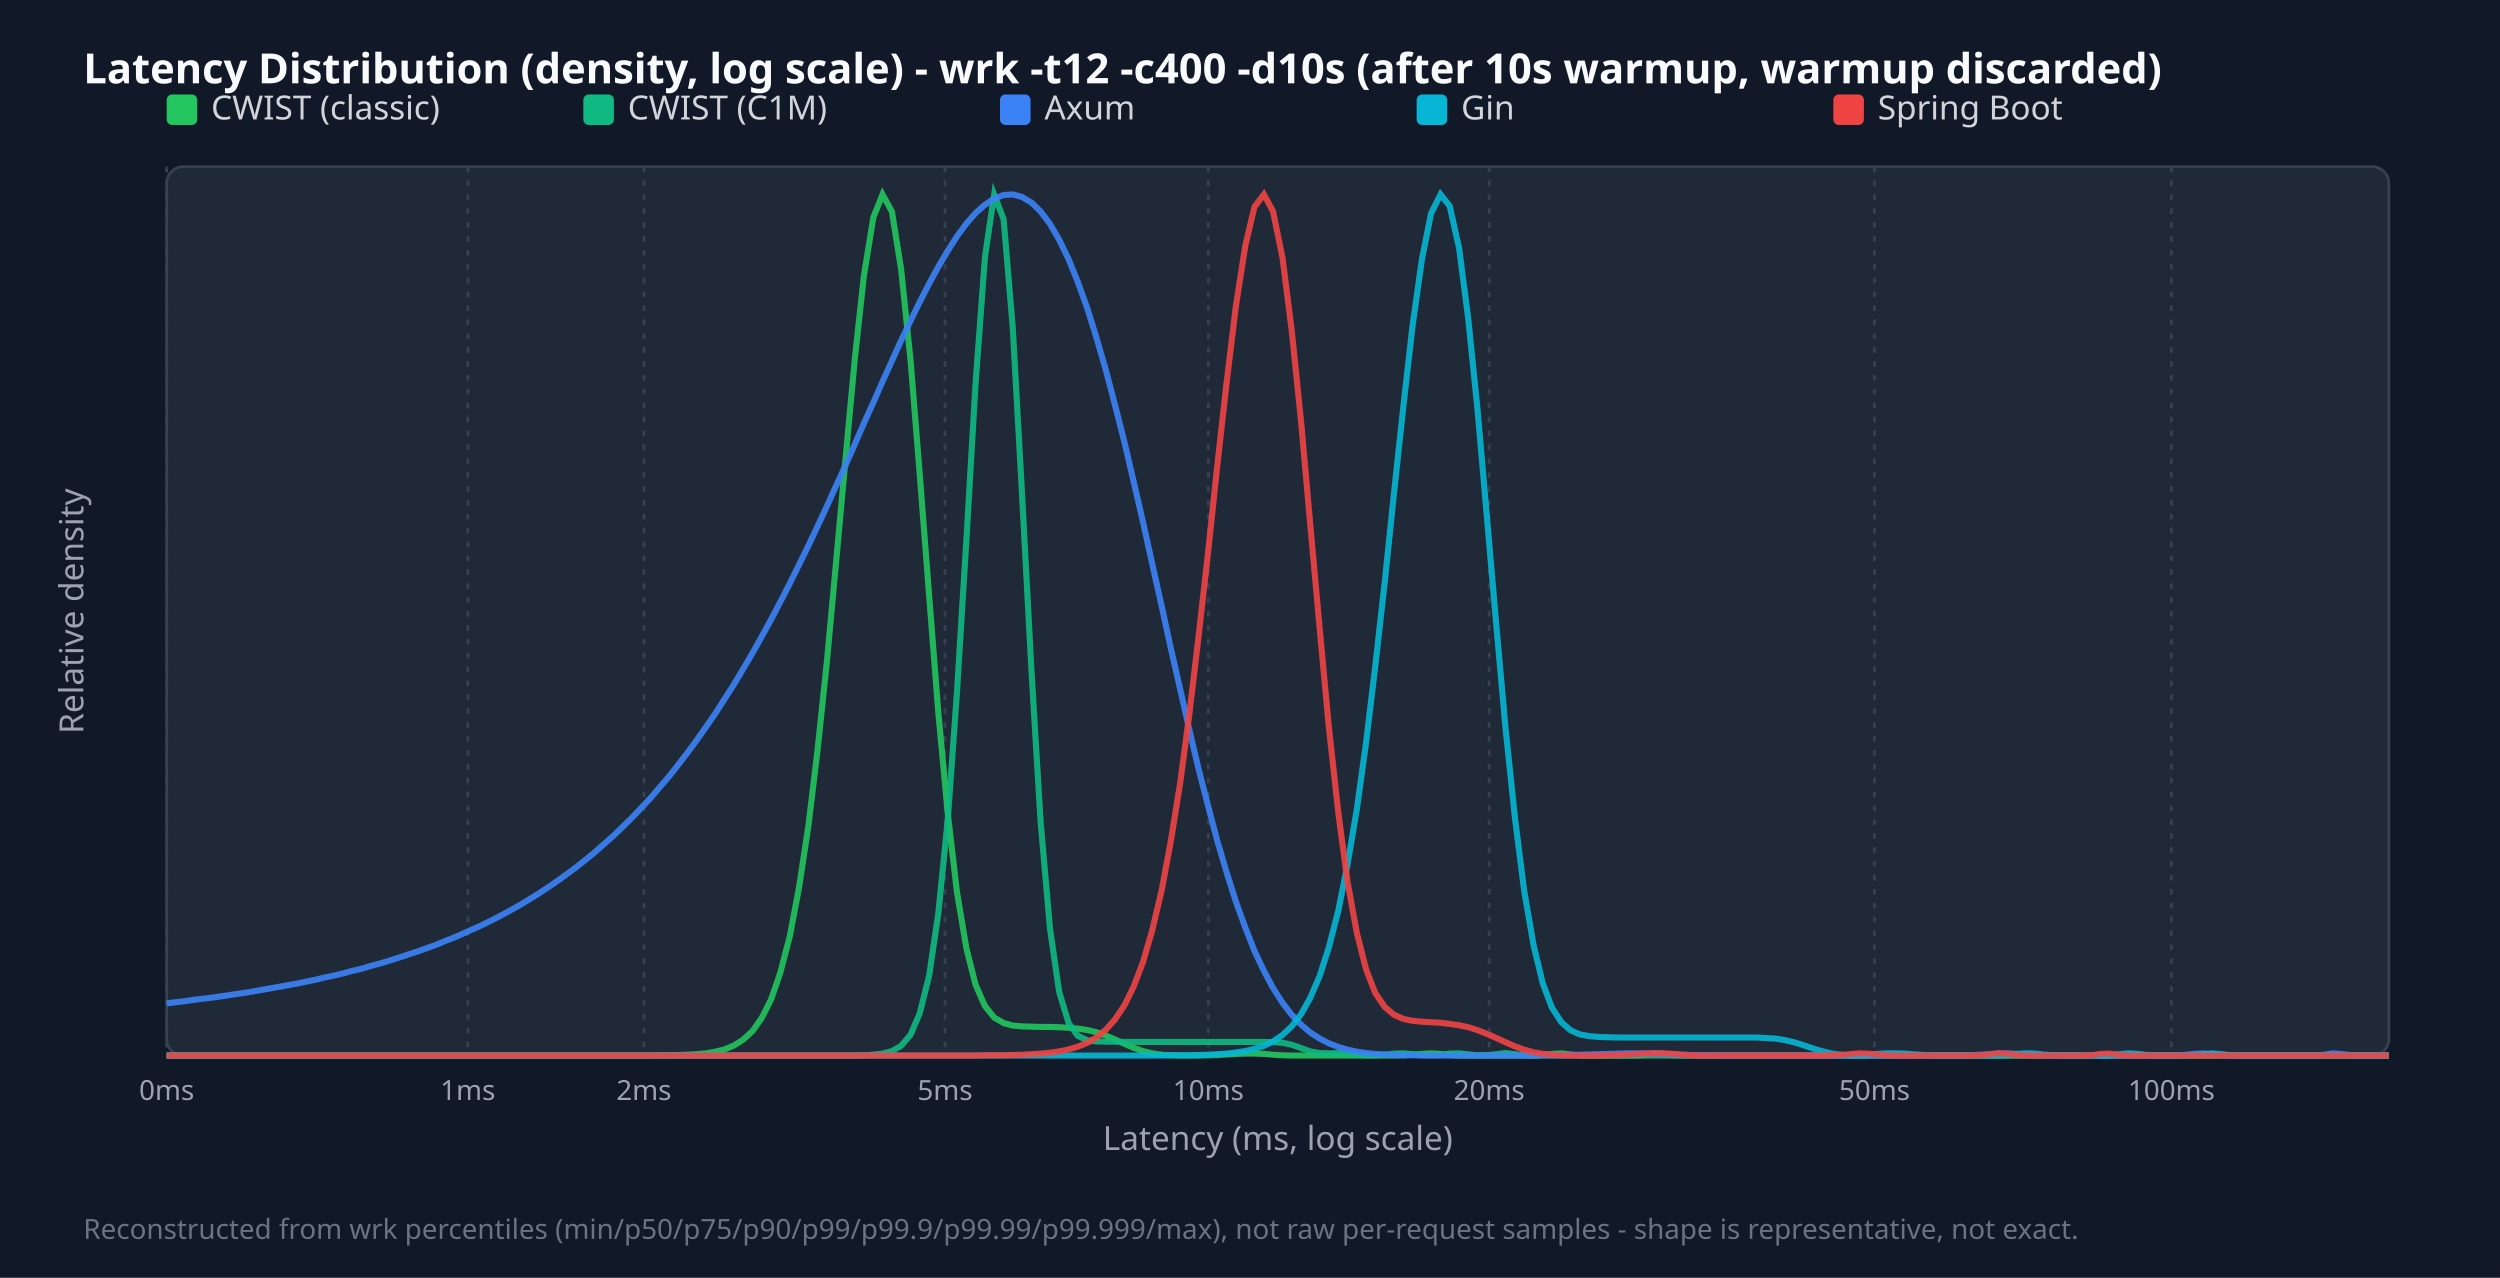
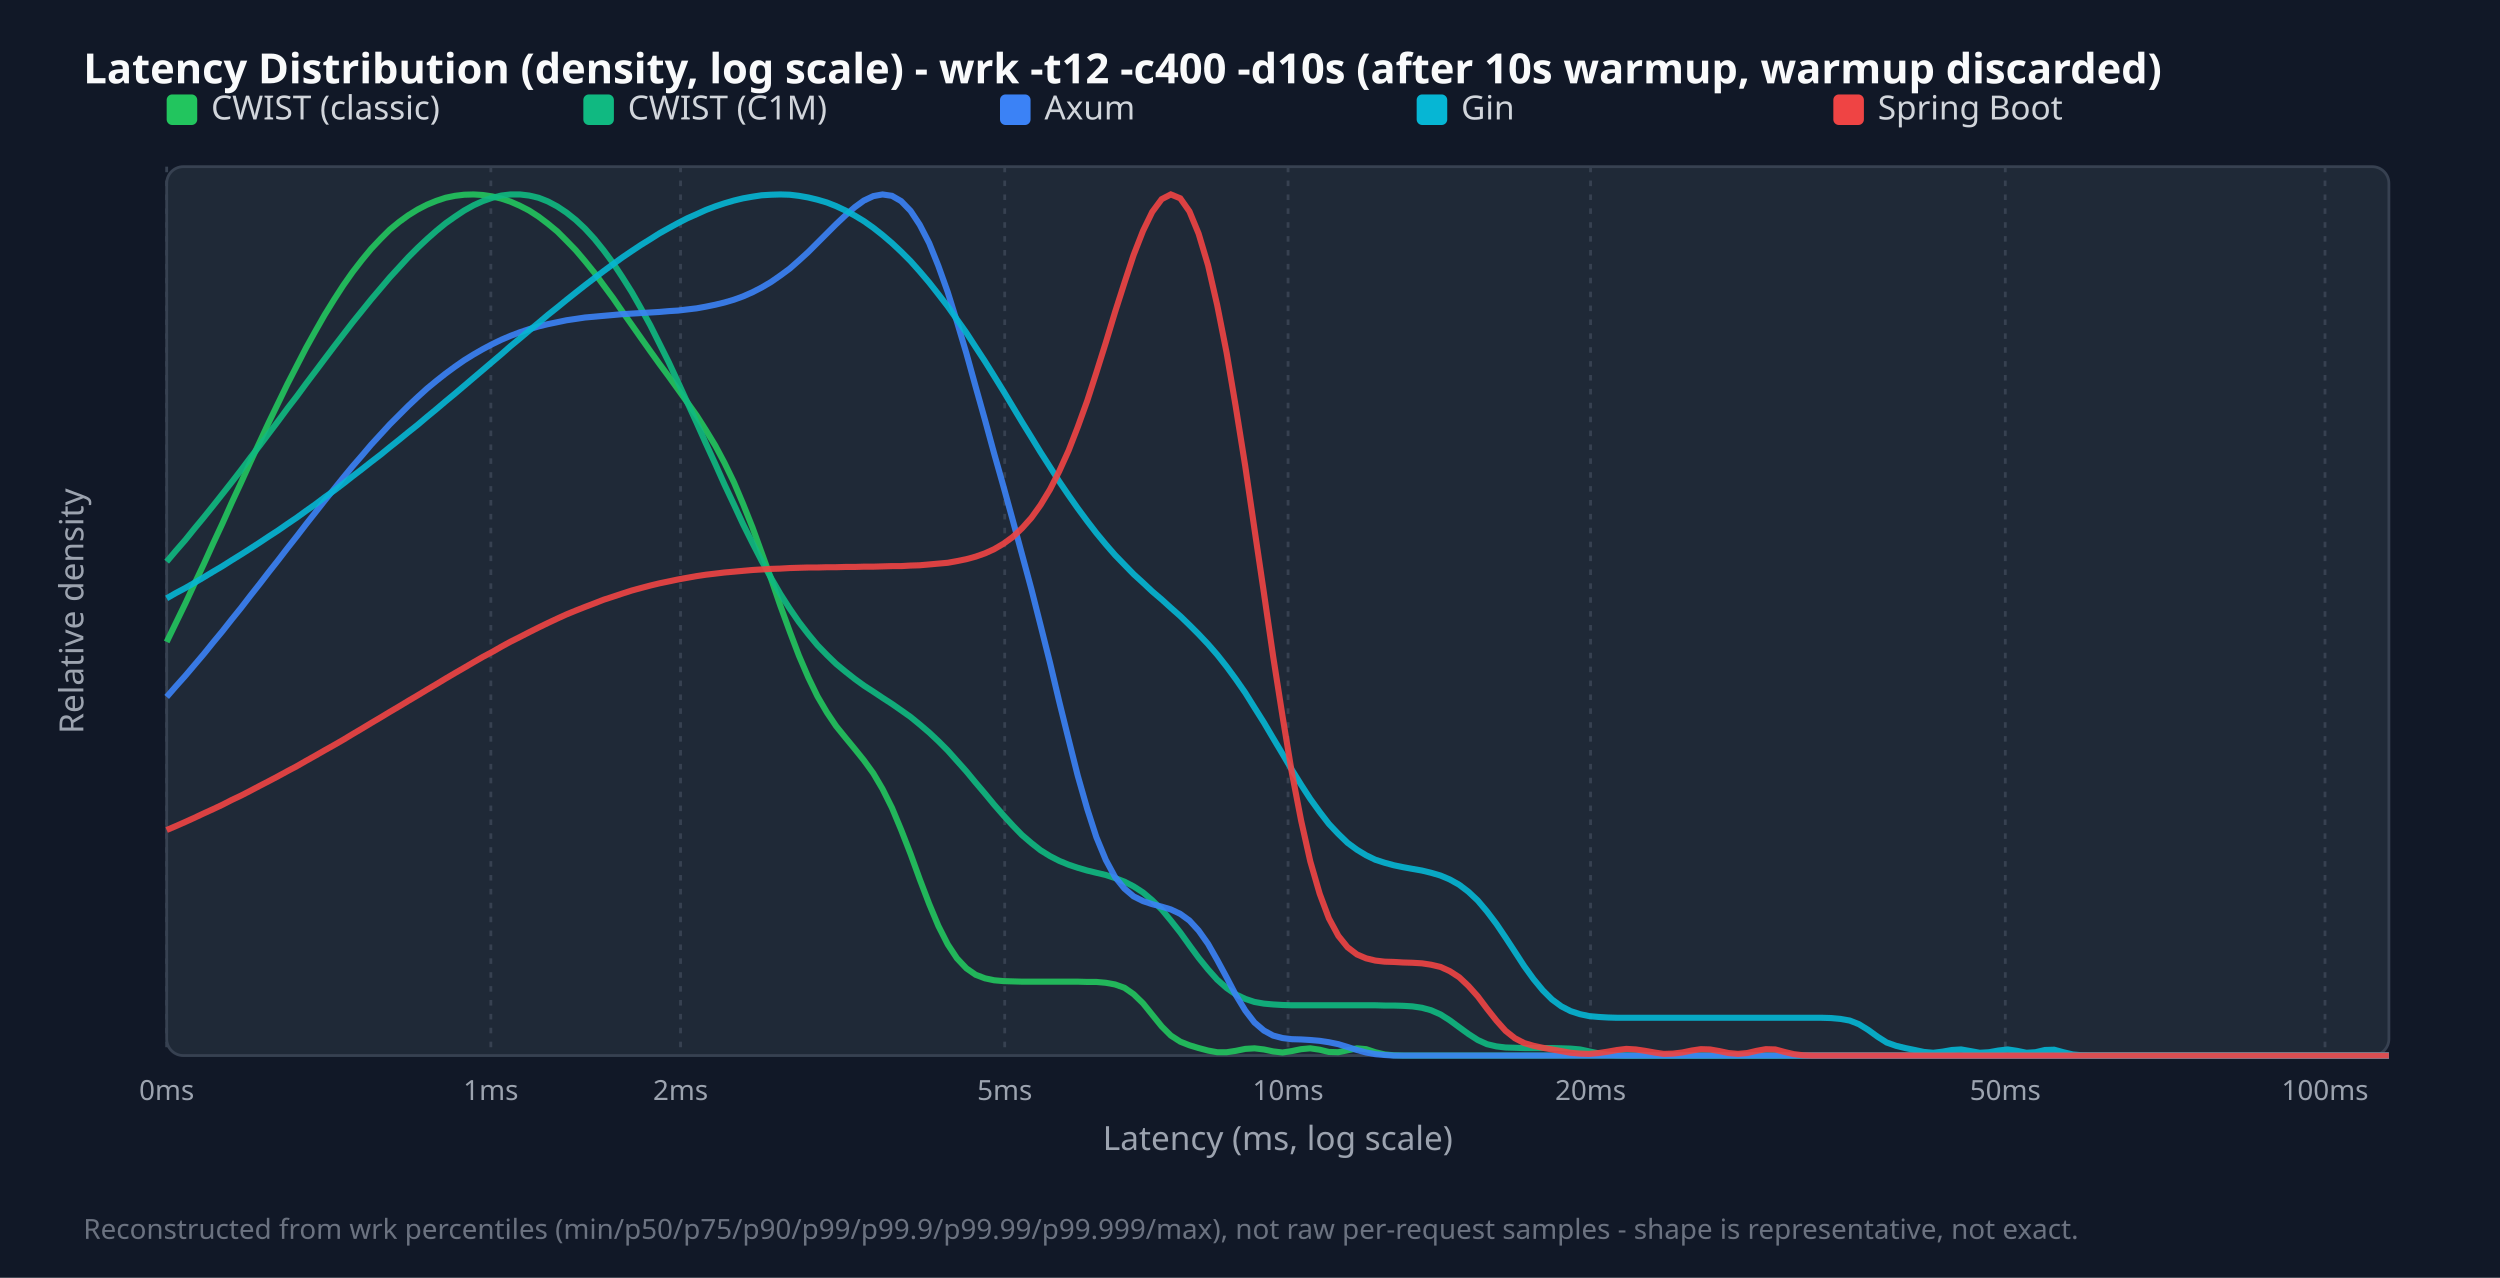
<svg xmlns="http://www.w3.org/2000/svg" width="900" height="460" viewBox="0 0 900 460">
  <style>.title{font:15px sans-serif;font-weight:bold;fill:#f9fafb}.legend{font:12px sans-serif;fill:#d1d5db}.tick{font:10px sans-serif;fill:#9ca3af}.axis-label{font:12px sans-serif;fill:#9ca3af}.footer{font:10px sans-serif;fill:#6b7280}</style>
  <rect width="100%" height="100%" fill="#111827" />
  <text x="30" y="30" class="title">Latency Distribution (density, log scale) - wrk -t12 -c400 -d10s (after 10s warmup, warmup discarded)</text>
  <rect x="60" y="60" width="800" height="320" fill="#1f2937" rx="6" stroke="#374151" />
  <line x1="60.0" y1="60" x2="60.0" y2="380" stroke="#374151" stroke-dasharray="2,3" />
  <text x="60.0" y="396" text-anchor="middle" class="tick">0ms</text>
-   <line x1="168.4" y1="60" x2="168.4" y2="380" stroke="#374151" stroke-dasharray="2,3" />
-   <text x="168.4" y="396" text-anchor="middle" class="tick">1ms</text>
-   <line x1="231.8" y1="60" x2="231.8" y2="380" stroke="#374151" stroke-dasharray="2,3" />
-   <text x="231.8" y="396" text-anchor="middle" class="tick">2ms</text>
-   <line x1="340.2" y1="60" x2="340.2" y2="380" stroke="#374151" stroke-dasharray="2,3" />
-   <text x="340.2" y="396" text-anchor="middle" class="tick">5ms</text>
-   <line x1="435.0" y1="60" x2="435.0" y2="380" stroke="#374151" stroke-dasharray="2,3" />
-   <text x="435.0" y="396" text-anchor="middle" class="tick">10ms</text>
-   <line x1="536.1" y1="60" x2="536.1" y2="380" stroke="#374151" stroke-dasharray="2,3" />
-   <text x="536.1" y="396" text-anchor="middle" class="tick">20ms</text>
-   <line x1="674.8" y1="60" x2="674.8" y2="380" stroke="#374151" stroke-dasharray="2,3" />
-   <text x="674.8" y="396" text-anchor="middle" class="tick">50ms</text>
-   <line x1="781.7" y1="60" x2="781.7" y2="380" stroke="#374151" stroke-dasharray="2,3" />
-   <text x="781.7" y="396" text-anchor="middle" class="tick">100ms</text>
+   <line x1="176.7" y1="60" x2="176.7" y2="380" stroke="#374151" stroke-dasharray="2,3" />
+   <text x="176.7" y="396" text-anchor="middle" class="tick">1ms</text>
+   <line x1="245.0" y1="60" x2="245.0" y2="380" stroke="#374151" stroke-dasharray="2,3" />
+   <text x="245.0" y="396" text-anchor="middle" class="tick">2ms</text>
+   <line x1="361.7" y1="60" x2="361.7" y2="380" stroke="#374151" stroke-dasharray="2,3" />
+   <text x="361.7" y="396" text-anchor="middle" class="tick">5ms</text>
+   <line x1="463.7" y1="60" x2="463.7" y2="380" stroke="#374151" stroke-dasharray="2,3" />
+   <text x="463.7" y="396" text-anchor="middle" class="tick">10ms</text>
+   <line x1="572.6" y1="60" x2="572.6" y2="380" stroke="#374151" stroke-dasharray="2,3" />
+   <text x="572.6" y="396" text-anchor="middle" class="tick">20ms</text>
+   <line x1="721.9" y1="60" x2="721.9" y2="380" stroke="#374151" stroke-dasharray="2,3" />
+   <text x="721.9" y="396" text-anchor="middle" class="tick">50ms</text>
+   <line x1="837.0" y1="60" x2="837.0" y2="380" stroke="#374151" stroke-dasharray="2,3" />
+   <text x="837.0" y="396" text-anchor="middle" class="tick">100ms</text>
  <rect x="60" y="34" width="11" height="11" fill="#22c55e" rx="2" />
  <text x="76" y="43" class="legend">CWIST (classic)</text>
  <rect x="210" y="34" width="11" height="11" fill="#10b981" rx="2" />
  <text x="226" y="43" class="legend">CWIST (C1M)</text>
  <rect x="360" y="34" width="11" height="11" fill="#3b82f6" rx="2" />
  <text x="376" y="43" class="legend">Axum</text>
  <rect x="510" y="34" width="11" height="11" fill="#06b6d4" rx="2" />
  <text x="526" y="43" class="legend">Gin</text>
  <rect x="660" y="34" width="11" height="11" fill="#ef4444" rx="2" />
  <text x="676" y="43" class="legend">Spring Boot</text>
-   <polyline points="60.0,380.0 63.3,380.0 66.7,380.0 70.0,380.0 73.4,380.0 76.7,380.0 80.1,380.0 83.4,380.0 86.8,380.0 90.1,380.0 93.5,380.0 96.8,380.0 100.2,380.0 103.5,380.0 106.9,380.0 110.2,380.0 113.6,380.0 116.9,380.0 120.3,380.0 123.6,380.0 126.9,380.0 130.3,380.0 133.6,380.0 137.0,380.0 140.3,380.0 143.7,380.0 147.0,380.0 150.4,380.0 153.7,380.0 157.1,380.0 160.4,380.0 163.8,380.0 167.1,380.0 170.5,380.0 173.8,380.0 177.2,380.0 180.5,380.0 183.8,380.0 187.2,380.0 190.5,380.0 193.9,380.0 197.2,380.0 200.6,380.0 203.9,380.0 207.3,380.0 210.6,380.0 214.0,380.0 217.3,380.0 220.7,380.0 224.0,380.0 227.4,380.0 230.7,380.0 234.1,380.0 237.4,379.9 240.8,379.9 244.1,379.8 247.4,379.7 250.8,379.5 254.1,379.2 257.5,378.6 260.8,377.8 264.2,376.4 267.5,374.3 270.9,371.2 274.2,366.5 277.6,359.8 280.9,350.2 284.3,337.2 287.6,319.8 291.0,297.5 294.3,270.2 297.7,238.0 301.0,202.3 304.4,165.1 307.7,129.5 311.0,99.3 314.4,78.3 317.7,70.0 321.1,76.2 324.4,96.9 327.8,129.7 331.1,170.7 334.5,214.6 337.8,256.6 341.2,292.8 344.5,321.1 347.9,341.4 351.2,354.5 354.6,362.2 357.9,366.3 361.3,368.3 364.6,369.2 367.9,369.5 371.3,369.6 374.6,369.7 378.0,369.7 381.3,369.8 384.7,370.0 388.0,370.3 391.4,370.8 394.7,371.6 398.1,372.8 401.4,374.2 404.8,375.8 408.1,377.2 411.5,378.4 414.8,379.2 418.2,379.7 421.5,379.9 424.9,380.0 428.2,380.0 431.5,380.0 434.9,379.9 438.2,379.8 441.6,379.6 444.9,379.4 448.3,379.2 451.6,379.2 455.0,379.4 458.3,379.7 461.7,379.9 465.0,380.0 468.4,380.0 471.7,380.0 475.1,380.0 478.4,380.0 481.8,380.0 485.1,380.0 488.5,380.0 491.8,380.0 495.1,380.0 498.5,380.0 501.8,380.0 505.2,379.9 508.5,379.7 511.9,379.4 515.2,379.2 518.6,379.4 521.9,379.8 525.3,380.0 528.6,380.0 532.0,380.0 535.3,380.0 538.7,380.0 542.0,380.0 545.4,380.0 548.7,380.0 552.1,380.0 555.4,379.8 558.7,379.4 562.1,379.2 565.4,379.6 568.8,380.0 572.1,380.0 575.5,380.0 578.8,380.0 582.2,380.0 585.5,380.0 588.9,380.0 592.2,379.8 595.6,379.2 598.9,379.4 602.3,379.9 605.6,380.0 609.0,380.0 612.3,380.0 615.6,380.0 619.0,380.0 622.3,380.0 625.7,380.0 629.0,380.0 632.4,380.0 635.7,380.0 639.1,380.0 642.4,380.0 645.8,380.0 649.1,380.0 652.5,380.0 655.8,380.0 659.2,380.0 662.5,380.0 665.9,380.0 669.2,380.0 672.6,380.0 675.9,380.0 679.2,380.0 682.6,380.0 685.9,380.0 689.3,380.0 692.6,380.0 696.0,380.0 699.3,380.0 702.7,380.0 706.0,380.0 709.4,380.0 712.7,380.0 716.1,380.0 719.4,380.0 722.8,380.0 726.1,380.0 729.5,380.0 732.8,380.0 736.2,380.0 739.5,380.0 742.8,380.0 746.2,380.0 749.5,380.0 752.9,380.0 756.2,380.0 759.6,380.0 762.9,380.0 766.3,380.0 769.6,380.0 773.0,380.0 776.3,380.0 779.7,380.0 783.0,380.0 786.4,380.0 789.7,380.0 793.1,380.0 796.4,380.0 799.7,380.0 803.1,380.0 806.4,380.0 809.8,380.0 813.1,380.0 816.5,380.0 819.8,380.0 823.2,380.0 826.5,380.0 829.9,380.0 833.2,380.0 836.6,380.0 839.9,380.0 843.3,380.0 846.6,380.0 850.0,380.0 853.3,380.0 856.7,380.0 860.0,380.0" fill="none" stroke="#22c55e" stroke-width="2.2" opacity="0.9" />
-   <polyline points="60.0,380.0 63.3,380.0 66.7,380.0 70.0,380.0 73.4,380.0 76.7,380.0 80.1,380.0 83.4,380.0 86.8,380.0 90.1,380.0 93.5,380.0 96.8,380.0 100.2,380.0 103.5,380.0 106.9,380.0 110.2,380.0 113.6,380.0 116.9,380.0 120.3,380.0 123.6,380.0 126.9,380.0 130.3,380.0 133.6,380.0 137.0,380.0 140.3,380.0 143.7,380.0 147.0,380.0 150.4,380.0 153.7,380.0 157.1,380.0 160.4,380.0 163.8,380.0 167.1,380.0 170.5,380.0 173.8,380.0 177.2,380.0 180.5,380.0 183.8,380.0 187.2,380.0 190.5,380.0 193.9,380.0 197.2,380.0 200.6,380.0 203.9,380.0 207.3,380.0 210.6,380.0 214.0,380.0 217.3,380.0 220.7,380.0 224.0,380.0 227.4,380.0 230.7,380.0 234.1,380.0 237.4,380.0 240.8,380.0 244.1,380.0 247.4,380.0 250.8,380.0 254.1,380.0 257.5,380.0 260.8,380.0 264.2,380.0 267.5,380.0 270.9,380.0 274.2,380.0 277.6,380.0 280.9,380.0 284.3,380.0 287.6,380.0 291.0,380.0 294.3,380.0 297.7,380.0 301.0,380.0 304.4,380.0 307.7,380.0 311.0,379.9 314.4,379.7 317.7,379.3 321.1,378.4 324.4,376.5 327.8,372.5 331.1,364.8 334.5,351.2 337.8,328.8 341.2,295.0 344.5,249.3 347.9,194.4 351.2,138.1 354.6,92.4 357.9,70.0 361.3,78.9 364.6,118.1 367.9,177.3 371.3,241.0 374.6,295.6 378.0,334.3 381.3,357.1 384.7,368.3 388.0,372.9 391.4,374.5 394.7,374.9 398.1,375.0 401.4,375.0 404.8,375.1 408.1,375.1 411.5,375.1 414.8,375.1 418.2,375.1 421.5,375.1 424.9,375.1 428.2,375.1 431.5,375.1 434.9,375.1 438.2,375.1 441.6,375.1 444.9,375.1 448.3,375.1 451.6,375.1 455.0,375.1 458.3,375.2 461.7,375.4 465.0,376.1 468.4,377.3 471.7,378.5 475.1,379.1 478.4,379.2 481.8,379.1 485.1,379.3 488.5,379.7 491.8,379.9 495.1,379.9 498.5,379.7 501.8,379.3 505.2,379.2 508.5,379.5 511.9,379.8 515.2,379.9 518.6,379.8 521.9,379.3 525.3,379.2 528.6,379.6 532.0,379.9 535.3,379.9 538.7,379.5 542.0,379.1 545.4,379.5 548.7,379.9 552.1,380.0 555.4,380.0 558.7,380.0 562.1,380.0 565.4,380.0 568.8,380.0 572.1,380.0 575.5,380.0 578.8,380.0 582.2,380.0 585.5,380.0 588.9,380.0 592.2,380.0 595.6,380.0 598.9,380.0 602.3,380.0 605.6,380.0 609.0,380.0 612.3,380.0 615.6,380.0 619.0,380.0 622.3,380.0 625.7,380.0 629.0,380.0 632.4,380.0 635.7,380.0 639.1,380.0 642.4,380.0 645.8,380.0 649.1,380.0 652.5,380.0 655.8,380.0 659.2,380.0 662.5,380.0 665.9,380.0 669.2,380.0 672.6,380.0 675.9,380.0 679.2,380.0 682.6,380.0 685.9,380.0 689.3,380.0 692.6,380.0 696.0,380.0 699.3,380.0 702.7,380.0 706.0,380.0 709.4,380.0 712.7,380.0 716.1,380.0 719.4,380.0 722.8,380.0 726.1,380.0 729.5,380.0 732.8,380.0 736.2,380.0 739.5,380.0 742.8,380.0 746.2,380.0 749.5,380.0 752.9,380.0 756.2,380.0 759.6,380.0 762.9,380.0 766.3,380.0 769.6,380.0 773.0,380.0 776.3,380.0 779.7,380.0 783.0,380.0 786.4,380.0 789.7,380.0 793.1,380.0 796.4,380.0 799.7,380.0 803.1,380.0 806.4,380.0 809.8,380.0 813.1,380.0 816.5,380.0 819.8,380.0 823.2,380.0 826.5,380.0 829.9,380.0 833.2,380.0 836.6,380.0 839.9,380.0 843.3,380.0 846.6,380.0 850.0,380.0 853.3,380.0 856.7,380.0 860.0,380.0" fill="none" stroke="#10b981" stroke-width="2.2" opacity="0.9" />
-   <polyline points="60.0,361.2 63.3,360.8 66.7,360.4 70.0,359.9 73.4,359.5 76.7,359.1 80.1,358.6 83.4,358.1 86.8,357.6 90.1,357.1 93.5,356.5 96.8,355.9 100.2,355.3 103.5,354.7 106.9,354.1 110.2,353.4 113.6,352.7 116.9,351.9 120.3,351.2 123.6,350.4 126.9,349.5 130.3,348.7 133.6,347.7 137.0,346.8 140.3,345.8 143.7,344.7 147.0,343.6 150.4,342.5 153.7,341.3 157.1,340.1 160.4,338.7 163.8,337.4 167.1,335.9 170.5,334.4 173.8,332.9 177.2,331.2 180.5,329.5 183.8,327.7 187.2,325.8 190.5,323.8 193.9,321.7 197.2,319.5 200.6,317.2 203.9,314.8 207.3,312.3 210.6,309.7 214.0,306.9 217.3,304.0 220.7,301.0 224.0,297.8 227.4,294.5 230.7,291.0 234.1,287.4 237.4,283.5 240.8,279.6 244.1,275.4 247.4,271.1 250.8,266.5 254.1,261.8 257.5,256.9 260.8,251.7 264.2,246.4 267.5,240.9 270.9,235.1 274.2,229.2 277.6,223.0 280.9,216.7 284.3,210.1 287.6,203.4 291.0,196.5 294.3,189.5 297.7,182.2 301.0,174.9 304.4,167.5 307.7,160.0 311.0,152.4 314.4,144.9 317.7,137.4 321.1,129.9 324.4,122.6 327.8,115.5 331.1,108.7 334.5,102.1 337.8,96.0 341.2,90.3 344.5,85.1 347.9,80.5 351.2,76.7 354.6,73.7 357.9,71.5 361.3,70.2 364.6,70.0 367.9,70.9 371.3,72.9 374.6,76.1 378.0,80.6 381.3,86.3 384.7,93.3 388.0,101.5 391.4,110.9 394.7,121.5 398.1,133.2 401.4,145.8 404.8,159.2 408.1,173.3 411.5,188.0 414.8,203.0 418.2,218.2 421.5,233.4 424.9,248.3 428.2,262.9 431.5,276.9 434.9,290.1 438.2,302.6 441.6,314.1 444.9,324.5 448.3,333.9 451.6,342.3 455.0,349.5 458.3,355.7 461.7,361.0 465.0,365.3 468.4,368.9 471.7,371.7 475.1,373.9 478.4,375.6 481.8,376.9 485.1,377.9 488.5,378.6 491.8,379.1 495.1,379.4 498.5,379.6 501.8,379.8 505.2,379.9 508.5,379.9 511.9,380.0 515.2,380.0 518.6,380.0 521.9,380.0 525.3,380.0 528.6,380.0 532.0,380.0 535.3,380.0 538.7,380.0 542.0,380.0 545.4,380.0 548.7,380.0 552.1,380.0 555.4,379.9 558.7,379.9 562.1,379.9 565.4,379.8 568.8,379.7 572.1,379.6 575.5,379.5 578.8,379.4 582.2,379.3 585.5,379.2 588.9,379.2 592.2,379.2 595.6,379.3 598.9,379.4 602.3,379.6 605.6,379.7 609.0,379.8 612.3,379.9 615.6,379.9 619.0,380.0 622.3,380.0 625.7,380.0 629.0,380.0 632.4,380.0 635.7,380.0 639.1,380.0 642.4,380.0 645.8,380.0 649.1,380.0 652.5,380.0 655.8,380.0 659.2,380.0 662.5,380.0 665.9,380.0 669.2,380.0 672.6,380.0 675.9,380.0 679.2,380.0 682.6,380.0 685.9,380.0 689.3,380.0 692.6,380.0 696.0,380.0 699.3,380.0 702.7,380.0 706.0,380.0 709.4,379.9 712.7,379.7 716.1,379.5 719.4,379.2 722.8,379.2 726.1,379.4 729.5,379.7 732.8,379.9 736.2,380.0 739.5,380.0 742.8,380.0 746.2,380.0 749.5,380.0 752.9,380.0 756.2,380.0 759.6,380.0 762.9,380.0 766.3,380.0 769.6,380.0 773.0,380.0 776.3,380.0 779.7,380.0 783.0,380.0 786.4,379.8 789.7,379.4 793.1,379.2 796.4,379.6 799.7,379.9 803.1,380.0 806.4,380.0 809.8,380.0 813.1,380.0 816.5,380.0 819.8,380.0 823.2,380.0 826.5,380.0 829.9,380.0 833.2,380.0 836.6,379.7 839.9,379.2 843.3,379.5 846.6,379.9 850.0,380.0 853.3,380.0 856.7,380.0 860.0,380.0" fill="none" stroke="#3b82f6" stroke-width="2.2" opacity="0.9" />
-   <polyline points="60.0,380.0 63.3,380.0 66.7,380.0 70.0,380.0 73.4,380.0 76.7,380.0 80.1,380.0 83.4,380.0 86.8,380.0 90.1,380.0 93.5,380.0 96.8,380.0 100.2,380.0 103.5,380.0 106.9,380.0 110.2,380.0 113.6,380.0 116.9,380.0 120.3,380.0 123.6,380.0 126.9,380.0 130.3,380.0 133.6,380.0 137.0,380.0 140.3,380.0 143.7,380.0 147.0,380.0 150.4,380.0 153.7,380.0 157.1,380.0 160.4,380.0 163.8,380.0 167.1,380.0 170.5,380.0 173.8,380.0 177.2,380.0 180.5,380.0 183.8,380.0 187.2,380.0 190.5,380.0 193.9,380.0 197.2,380.0 200.6,380.0 203.9,380.0 207.3,380.0 210.6,380.0 214.0,380.0 217.3,380.0 220.7,380.0 224.0,380.0 227.4,380.0 230.7,380.0 234.1,380.0 237.4,380.0 240.8,380.0 244.1,380.0 247.4,380.0 250.8,380.0 254.1,380.0 257.5,380.0 260.8,380.0 264.2,380.0 267.5,380.0 270.9,380.0 274.2,380.0 277.6,380.0 280.9,380.0 284.3,380.0 287.6,380.0 291.0,380.0 294.3,380.0 297.7,380.0 301.0,380.0 304.4,380.0 307.7,380.0 311.0,380.0 314.4,380.0 317.7,380.0 321.1,380.0 324.4,380.0 327.8,380.0 331.1,380.0 334.5,380.0 337.8,380.0 341.2,380.0 344.5,380.0 347.9,380.0 351.2,380.0 354.6,380.0 357.9,380.0 361.3,380.0 364.6,380.0 367.9,380.0 371.3,380.0 374.6,380.0 378.0,380.0 381.3,380.0 384.7,380.0 388.0,380.0 391.4,380.0 394.7,380.0 398.1,380.0 401.4,380.0 404.8,380.0 408.1,380.0 411.5,380.0 414.8,380.0 418.2,380.0 421.5,379.9 424.9,379.9 428.2,379.9 431.5,379.8 434.9,379.7 438.2,379.5 441.6,379.3 444.9,378.9 448.3,378.4 451.6,377.6 455.0,376.5 458.3,374.9 461.7,372.6 465.0,369.5 468.4,365.1 471.7,359.2 475.1,351.3 478.4,341.0 481.8,327.8 485.1,311.2 488.5,291.1 491.8,267.2 495.1,239.8 498.5,209.6 501.8,177.9 505.2,146.4 508.5,117.4 511.9,93.3 515.2,76.8 518.6,70.0 521.9,74.2 525.3,89.5 528.6,115.0 532.0,148.4 535.3,186.3 538.7,225.4 542.0,262.3 545.4,294.6 548.7,320.7 552.1,340.3 555.4,354.0 558.7,362.8 562.1,368.0 565.4,370.9 568.8,372.4 572.1,373.0 575.5,373.3 578.8,373.4 582.2,373.5 585.5,373.5 588.9,373.5 592.2,373.5 595.6,373.5 598.9,373.5 602.3,373.5 605.6,373.5 609.0,373.5 612.3,373.5 615.6,373.5 619.0,373.5 622.3,373.5 625.7,373.5 629.0,373.5 632.4,373.5 635.7,373.7 639.1,373.9 642.4,374.4 645.8,375.2 649.1,376.2 652.5,377.4 655.8,378.4 659.2,379.2 662.5,379.7 665.9,379.9 669.2,379.8 672.6,379.7 675.9,379.4 679.2,379.2 682.6,379.2 685.9,379.3 689.3,379.6 692.6,379.8 696.0,380.0 699.3,380.0 702.7,380.0 706.0,380.0 709.4,380.0 712.7,380.0 716.1,380.0 719.4,379.9 722.8,379.8 726.1,379.4 729.5,379.2 732.8,379.3 736.2,379.7 739.5,379.9 742.8,380.0 746.2,380.0 749.5,380.0 752.9,380.0 756.2,380.0 759.6,379.9 762.9,379.5 766.3,379.2 769.6,379.4 773.0,379.8 776.3,380.0 779.7,380.0 783.0,380.0 786.4,380.0 789.7,379.9 793.1,379.6 796.4,379.2 799.7,379.5 803.1,379.9 806.4,380.0 809.8,380.0 813.1,380.0 816.5,380.0 819.8,380.0 823.2,380.0 826.5,380.0 829.9,380.0 833.2,380.0 836.6,380.0 839.9,380.0 843.3,380.0 846.6,380.0 850.0,380.0 853.3,380.0 856.7,380.0 860.0,380.0" fill="none" stroke="#06b6d4" stroke-width="2.2" opacity="0.9" />
-   <polyline points="60.0,380.0 63.3,380.0 66.7,380.0 70.0,380.0 73.4,380.0 76.7,380.0 80.1,380.0 83.4,380.0 86.8,380.0 90.1,380.0 93.5,380.0 96.8,380.0 100.2,380.0 103.5,380.0 106.9,380.0 110.2,380.0 113.6,380.0 116.9,380.0 120.3,380.0 123.6,380.0 126.9,380.0 130.3,380.0 133.6,380.0 137.0,380.0 140.3,380.0 143.7,380.0 147.0,380.0 150.4,380.0 153.7,380.0 157.1,380.0 160.4,380.0 163.8,380.0 167.1,380.0 170.5,380.0 173.8,380.0 177.2,380.0 180.5,380.0 183.8,380.0 187.2,380.0 190.5,380.0 193.9,380.0 197.2,380.0 200.6,380.0 203.9,380.0 207.3,380.0 210.6,380.0 214.0,380.0 217.3,380.0 220.7,380.0 224.0,380.0 227.4,380.0 230.7,380.0 234.1,380.0 237.4,380.0 240.8,380.0 244.1,380.0 247.4,380.0 250.8,380.0 254.1,380.0 257.5,380.0 260.8,380.0 264.2,380.0 267.5,380.0 270.9,380.0 274.2,380.0 277.6,380.0 280.9,380.0 284.3,380.0 287.6,380.0 291.0,380.0 294.3,380.0 297.7,380.0 301.0,380.0 304.4,380.0 307.7,380.0 311.0,380.0 314.4,380.0 317.7,380.0 321.1,380.0 324.4,380.0 327.8,380.0 331.1,380.0 334.5,380.0 337.8,380.0 341.2,380.0 344.5,380.0 347.9,380.0 351.2,380.0 354.6,379.9 357.9,379.9 361.3,379.9 364.6,379.8 367.9,379.7 371.3,379.5 374.6,379.3 378.0,379.0 381.3,378.5 384.7,377.8 388.0,376.8 391.4,375.4 394.7,373.5 398.1,370.7 401.4,367.0 404.8,361.9 408.1,355.2 411.5,346.3 414.8,334.9 418.2,320.5 421.5,302.8 424.9,281.6 428.2,256.8 431.5,229.0 434.9,198.9 438.2,167.8 441.6,137.6 444.9,110.3 448.3,88.5 451.6,74.5 455.0,70.0 458.3,76.1 461.7,92.8 465.0,118.8 468.4,151.9 471.7,188.9 475.1,226.5 478.4,261.9 481.8,292.6 485.1,317.4 488.5,336.0 491.8,349.0 495.1,357.5 498.5,362.5 501.8,365.3 505.2,366.8 508.5,367.5 511.9,367.8 515.2,368.0 518.6,368.2 521.9,368.6 525.3,369.1 528.6,369.8 532.0,370.9 535.3,372.2 538.7,373.7 542.0,375.2 545.4,376.7 548.7,377.9 552.1,378.8 555.4,379.4 558.7,379.7 562.1,379.9 565.4,380.0 568.8,380.0 572.1,380.0 575.5,380.0 578.8,379.9 582.2,379.8 585.5,379.7 588.9,379.5 592.2,379.3 595.6,379.2 598.9,379.2 602.3,379.4 605.6,379.7 609.0,379.9 612.3,380.0 615.6,380.0 619.0,380.0 622.3,380.0 625.7,380.0 629.0,380.0 632.4,380.0 635.7,380.0 639.1,380.0 642.4,380.0 645.8,380.0 649.1,380.0 652.5,380.0 655.8,380.0 659.2,379.9 662.5,379.8 665.9,379.5 669.2,379.2 672.6,379.3 675.9,379.6 679.2,379.9 682.6,380.0 685.9,380.0 689.3,380.0 692.6,380.0 696.0,380.0 699.3,380.0 702.7,380.0 706.0,380.0 709.4,380.0 712.7,379.9 716.1,379.6 719.4,379.2 722.8,379.4 726.1,379.8 729.5,380.0 732.8,380.0 736.2,380.0 739.5,380.0 742.8,380.0 746.2,380.0 749.5,380.0 752.9,379.9 756.2,379.4 759.6,379.3 762.9,379.8 766.3,380.0 769.6,380.0 773.0,380.0 776.3,380.0 779.7,380.0 783.0,380.0 786.4,380.0 789.7,380.0 793.1,380.0 796.4,380.0 799.7,380.0 803.1,380.0 806.4,380.0 809.8,380.0 813.1,380.0 816.5,380.0 819.8,380.0 823.2,380.0 826.5,380.0 829.9,380.0 833.2,380.0 836.6,380.0 839.9,380.0 843.3,380.0 846.6,380.0 850.0,380.0 853.3,380.0 856.7,380.0 860.0,380.0" fill="none" stroke="#ef4444" stroke-width="2.2" opacity="0.9" />
+   <polyline points="60.0,231.1 63.3,224.3 66.7,217.3 70.0,210.2 73.4,203.0 76.7,195.7 80.1,188.4 83.4,181.0 86.8,173.7 90.1,166.4 93.5,159.1 96.8,152.0 100.2,145.0 103.5,138.2 106.9,131.6 110.2,125.2 113.6,119.1 116.9,113.3 120.3,107.8 123.6,102.7 126.9,98.0 130.3,93.6 133.6,89.6 137.0,86.0 140.3,82.7 143.7,79.9 147.0,77.5 150.4,75.4 153.7,73.7 157.1,72.3 160.4,71.2 163.8,70.5 167.1,70.1 170.5,70.0 173.8,70.2 177.2,70.7 180.5,71.5 183.8,72.6 187.2,74.1 190.5,75.8 193.9,78.0 197.2,80.5 200.6,83.3 203.9,86.6 207.3,90.1 210.6,94.0 214.0,98.2 217.3,102.7 220.7,107.3 224.0,112.1 227.4,116.9 230.7,121.6 234.1,126.4 237.4,131.0 240.8,135.6 244.1,140.2 247.4,144.8 250.8,149.6 254.1,154.8 257.5,160.4 260.8,166.6 264.2,173.6 267.5,181.4 270.9,189.9 274.2,199.0 277.6,208.4 280.9,218.0 284.3,227.3 287.6,236.0 291.0,243.9 294.3,250.7 297.7,256.5 301.0,261.4 304.4,265.6 307.7,269.6 311.0,273.7 314.4,278.4 317.7,284.0 321.1,290.8 324.4,298.7 327.8,307.4 331.1,316.5 334.5,325.4 337.8,333.3 341.2,340.0 344.5,345.0 347.9,348.6 351.2,350.9 354.6,352.2 357.9,352.9 361.3,353.2 364.6,353.3 367.9,353.4 371.3,353.4 374.6,353.4 378.0,353.4 381.3,353.4 384.7,353.4 388.0,353.4 391.4,353.5 394.7,353.5 398.1,353.8 401.4,354.4 404.8,355.6 408.1,357.9 411.5,361.2 414.8,365.3 418.2,369.5 421.5,372.8 424.9,375.0 428.2,376.3 431.5,377.3 434.9,378.2 438.2,378.8 441.6,378.8 444.9,378.3 448.3,377.6 451.6,377.4 455.0,377.8 458.3,378.5 461.7,378.9 465.0,378.4 468.4,377.7 471.7,377.4 475.1,377.9 478.4,378.7 481.8,378.8 485.1,378.1 488.5,377.4 491.8,377.7 495.1,378.8 498.5,379.6 501.8,379.9 505.2,380.0 508.5,380.0 511.9,380.0 515.2,380.0 518.6,380.0 521.9,380.0 525.3,380.0 528.6,380.0 532.0,380.0 535.3,380.0 538.7,380.0 542.0,380.0 545.4,380.0 548.7,380.0 552.1,380.0 555.4,380.0 558.7,380.0 562.1,380.0 565.4,380.0 568.8,380.0 572.1,380.0 575.5,380.0 578.8,380.0 582.2,380.0 585.5,380.0 588.9,380.0 592.2,380.0 595.6,380.0 598.9,380.0 602.3,380.0 605.6,380.0 609.0,380.0 612.3,380.0 615.6,380.0 619.0,380.0 622.3,380.0 625.7,380.0 629.0,380.0 632.4,380.0 635.7,380.0 639.1,380.0 642.4,380.0 645.8,380.0 649.1,380.0 652.5,380.0 655.8,380.0 659.2,380.0 662.5,380.0 665.9,380.0 669.2,380.0 672.6,380.0 675.9,380.0 679.2,380.0 682.6,380.0 685.9,380.0 689.3,380.0 692.6,380.0 696.0,380.0 699.3,380.0 702.7,380.0 706.0,380.0 709.4,380.0 712.7,380.0 716.1,380.0 719.4,380.0 722.8,380.0 726.1,380.0 729.5,380.0 732.8,380.0 736.2,380.0 739.5,380.0 742.8,380.0 746.2,380.0 749.5,380.0 752.9,380.0 756.2,380.0 759.6,380.0 762.9,380.0 766.3,380.0 769.6,380.0 773.0,380.0 776.3,380.0 779.7,380.0 783.0,380.0 786.4,380.0 789.7,380.0 793.1,380.0 796.4,380.0 799.7,380.0 803.1,380.0 806.4,380.0 809.8,380.0 813.1,380.0 816.5,380.0 819.8,380.0 823.2,380.0 826.5,380.0 829.9,380.0 833.2,380.0 836.6,380.0 839.9,380.0 843.3,380.0 846.6,380.0 850.0,380.0 853.3,380.0 856.7,380.0 860.0,380.0" fill="none" stroke="#22c55e" stroke-width="2.2" opacity="0.9" />
+   <polyline points="60.0,202.2 63.3,198.3 66.7,194.4 70.0,190.3 73.4,186.2 76.7,182.1 80.1,177.8 83.4,173.6 86.8,169.2 90.1,164.8 93.5,160.4 96.8,156.0 100.2,151.5 103.5,147.0 106.9,142.6 110.2,138.1 113.6,133.6 116.9,129.2 120.3,124.7 123.6,120.4 126.9,116.1 130.3,111.9 133.6,107.8 137.0,103.8 140.3,99.9 143.7,96.2 147.0,92.6 150.4,89.2 153.7,86.1 157.1,83.1 160.4,80.4 163.8,78.0 167.1,75.8 170.5,73.9 173.8,72.4 177.2,71.2 180.5,70.4 183.8,70.0 187.2,70.0 190.5,70.4 193.9,71.2 197.2,72.5 200.6,74.3 203.9,76.5 207.3,79.2 210.6,82.3 214.0,86.0 217.3,90.1 220.7,94.7 224.0,99.7 227.4,105.1 230.7,110.9 234.1,117.1 237.4,123.7 240.8,130.5 244.1,137.6 247.4,144.8 250.8,152.2 254.1,159.6 257.5,167.0 260.8,174.4 264.2,181.6 267.5,188.7 270.9,195.5 274.2,201.9 277.6,208.1 280.9,213.8 284.3,219.1 287.6,223.9 291.0,228.3 294.3,232.3 297.7,235.8 301.0,239.0 304.4,241.8 307.7,244.4 311.0,246.8 314.4,249.0 317.7,251.2 321.1,253.4 324.4,255.7 327.8,258.1 331.1,260.8 334.5,263.7 337.8,266.8 341.2,270.2 344.5,273.9 347.9,277.7 351.2,281.7 354.6,285.7 357.9,289.7 361.3,293.6 364.6,297.2 367.9,300.6 371.3,303.5 374.6,306.1 378.0,308.2 381.3,309.9 384.7,311.3 388.0,312.4 391.4,313.4 394.7,314.2 398.1,315.0 401.4,316.1 404.8,317.4 408.1,319.1 411.5,321.3 414.8,324.1 418.2,327.4 421.5,331.4 424.9,335.7 428.2,340.3 431.5,344.8 434.9,349.0 438.2,352.7 441.6,355.7 444.9,358.0 448.3,359.6 451.6,360.7 455.0,361.3 458.3,361.6 461.7,361.8 465.0,361.9 468.4,361.9 471.7,361.9 475.1,361.9 478.4,361.9 481.8,361.9 485.1,361.9 488.5,361.9 491.8,361.9 495.1,361.9 498.5,362.0 501.8,362.0 505.2,362.1 508.5,362.3 511.9,362.8 515.2,363.7 518.6,365.2 521.9,367.3 525.3,369.8 528.6,372.2 532.0,374.4 535.3,375.9 538.7,376.7 542.0,377.1 545.4,377.2 548.7,377.3 552.1,377.3 555.4,377.3 558.7,377.3 562.1,377.4 565.4,377.5 568.8,377.8 572.1,378.5 575.5,379.2 578.8,379.7 582.2,379.9 585.5,380.0 588.9,380.0 592.2,380.0 595.6,380.0 598.9,380.0 602.3,380.0 605.6,380.0 609.0,380.0 612.3,380.0 615.6,380.0 619.0,380.0 622.3,380.0 625.7,380.0 629.0,380.0 632.4,380.0 635.7,380.0 639.1,380.0 642.4,380.0 645.8,380.0 649.1,380.0 652.5,380.0 655.8,380.0 659.2,380.0 662.5,380.0 665.9,380.0 669.2,380.0 672.6,380.0 675.9,380.0 679.2,380.0 682.6,380.0 685.9,380.0 689.3,380.0 692.6,380.0 696.0,380.0 699.3,380.0 702.7,380.0 706.0,380.0 709.4,380.0 712.7,380.0 716.1,380.0 719.4,380.0 722.8,380.0 726.1,380.0 729.5,380.0 732.8,380.0 736.2,380.0 739.5,380.0 742.8,380.0 746.2,380.0 749.5,380.0 752.9,380.0 756.2,380.0 759.6,380.0 762.9,380.0 766.3,380.0 769.6,380.0 773.0,380.0 776.3,380.0 779.7,380.0 783.0,380.0 786.4,380.0 789.7,380.0 793.1,380.0 796.4,380.0 799.7,380.0 803.1,380.0 806.4,380.0 809.8,380.0 813.1,380.0 816.5,380.0 819.8,380.0 823.2,380.0 826.5,380.0 829.9,380.0 833.2,380.0 836.6,380.0 839.9,380.0 843.3,380.0 846.6,380.0 850.0,380.0 853.3,380.0 856.7,380.0 860.0,380.0" fill="none" stroke="#10b981" stroke-width="2.2" opacity="0.9" />
+   <polyline points="60.0,250.9 63.3,247.1 66.7,243.3 70.0,239.4 73.4,235.4 76.7,231.3 80.1,227.2 83.4,223.0 86.8,218.8 90.1,214.5 93.5,210.2 96.8,205.9 100.2,201.6 103.5,197.3 106.9,193.0 110.2,188.7 113.6,184.4 116.9,180.2 120.3,176.0 123.6,171.9 126.9,167.9 130.3,164.0 133.6,160.1 137.0,156.4 140.3,152.8 143.7,149.4 147.0,146.1 150.4,142.9 153.7,139.9 157.1,137.1 160.4,134.5 163.8,132.0 167.1,129.7 170.5,127.6 173.8,125.7 177.2,123.9 180.5,122.3 183.8,120.9 187.2,119.6 190.5,118.5 193.9,117.5 197.2,116.7 200.6,116.0 203.9,115.3 207.3,114.8 210.6,114.3 214.0,114.0 217.3,113.7 220.7,113.4 224.0,113.1 227.4,112.9 230.7,112.7 234.1,112.5 237.4,112.3 240.8,112.0 244.1,111.8 247.4,111.4 250.8,111.0 254.1,110.4 257.5,109.7 260.8,108.9 264.2,107.9 267.5,106.7 270.9,105.2 274.2,103.5 277.6,101.5 280.9,99.2 284.3,96.7 287.6,93.8 291.0,90.7 294.3,87.4 297.7,84.0 301.0,80.7 304.4,77.5 307.7,74.6 311.0,72.2 314.4,70.6 317.7,70.0 321.1,70.5 324.4,72.4 327.8,75.9 331.1,80.9 334.5,87.5 337.8,95.7 341.2,105.2 344.5,115.8 347.9,127.2 351.2,139.1 354.6,151.2 357.9,163.3 361.3,175.3 364.6,187.3 367.9,199.5 371.3,212.1 374.6,225.1 378.0,238.6 381.3,252.5 384.7,266.2 388.0,279.3 391.4,291.2 394.7,301.4 398.1,309.6 401.4,315.7 404.8,319.9 408.1,322.7 411.5,324.4 414.8,325.5 418.2,326.4 421.5,327.4 424.9,329.0 428.2,331.4 431.5,335.0 434.9,339.8 438.2,345.6 441.6,351.9 444.9,358.2 448.3,363.8 451.6,368.1 455.0,371.0 458.3,372.8 461.7,373.7 465.0,374.1 468.4,374.2 471.7,374.4 475.1,374.7 478.4,375.2 481.8,375.9 485.1,376.9 488.5,378.0 491.8,378.9 495.1,379.5 498.5,379.8 501.8,380.0 505.2,380.0 508.5,380.0 511.9,380.0 515.2,380.0 518.6,380.0 521.9,380.0 525.3,380.0 528.6,380.0 532.0,380.0 535.3,380.0 538.7,380.0 542.0,380.0 545.4,380.0 548.7,380.0 552.1,380.0 555.4,380.0 558.7,380.0 562.1,380.0 565.4,380.0 568.8,380.0 572.1,380.0 575.5,380.0 578.8,380.0 582.2,380.0 585.5,380.0 588.9,380.0 592.2,380.0 595.6,380.0 598.9,380.0 602.3,380.0 605.6,380.0 609.0,380.0 612.3,380.0 615.6,380.0 619.0,380.0 622.3,380.0 625.7,380.0 629.0,380.0 632.4,380.0 635.7,380.0 639.1,380.0 642.4,380.0 645.8,380.0 649.1,380.0 652.5,380.0 655.8,380.0 659.2,380.0 662.5,380.0 665.9,380.0 669.2,380.0 672.6,380.0 675.9,380.0 679.2,380.0 682.6,380.0 685.9,380.0 689.3,380.0 692.6,380.0 696.0,380.0 699.3,380.0 702.7,380.0 706.0,380.0 709.4,380.0 712.7,380.0 716.1,380.0 719.4,380.0 722.8,380.0 726.1,380.0 729.5,380.0 732.8,380.0 736.2,380.0 739.5,380.0 742.8,380.0 746.2,380.0 749.5,380.0 752.9,380.0 756.2,380.0 759.6,380.0 762.9,380.0 766.3,380.0 769.6,380.0 773.0,380.0 776.3,380.0 779.7,380.0 783.0,380.0 786.4,380.0 789.7,380.0 793.1,380.0 796.4,380.0 799.7,380.0 803.1,380.0 806.4,380.0 809.8,380.0 813.1,380.0 816.5,380.0 819.8,380.0 823.2,380.0 826.5,380.0 829.9,380.0 833.2,380.0 836.6,380.0 839.9,380.0 843.3,380.0 846.6,380.0 850.0,380.0 853.3,380.0 856.7,380.0 860.0,380.0" fill="none" stroke="#3b82f6" stroke-width="2.2" opacity="0.9" />
+   <polyline points="60.0,215.4 63.3,213.5 66.7,211.7 70.0,209.8 73.4,207.8 76.7,205.8 80.1,203.8 83.4,201.7 86.8,199.6 90.1,197.5 93.5,195.3 96.8,193.1 100.2,190.9 103.5,188.6 106.9,186.3 110.2,183.9 113.6,181.5 116.9,179.0 120.3,176.6 123.6,174.1 126.9,171.5 130.3,168.9 133.6,166.3 137.0,163.7 140.3,161.0 143.7,158.3 147.0,155.6 150.4,152.9 153.7,150.1 157.1,147.3 160.4,144.5 163.8,141.7 167.1,138.9 170.5,136.0 173.8,133.2 177.2,130.3 180.5,127.5 183.8,124.6 187.2,121.8 190.5,119.0 193.9,116.2 197.2,113.4 200.6,110.7 203.9,108.0 207.3,105.3 210.6,102.7 214.0,100.1 217.3,97.6 220.7,95.1 224.0,92.7 227.4,90.4 230.7,88.2 234.1,86.1 237.4,84.0 240.8,82.1 244.1,80.3 247.4,78.6 250.8,77.1 254.1,75.6 257.5,74.3 260.8,73.2 264.2,72.2 267.5,71.4 270.9,70.8 274.2,70.3 277.6,70.1 280.9,70.0 284.3,70.1 287.6,70.5 291.0,71.1 294.3,71.9 297.7,72.9 301.0,74.2 304.4,75.8 307.7,77.6 311.0,79.6 314.4,82.0 317.7,84.6 321.1,87.5 324.4,90.6 327.8,94.0 331.1,97.7 334.5,101.7 337.8,105.9 341.2,110.3 344.5,115.0 347.9,119.8 351.2,124.9 354.6,130.1 357.9,135.4 361.3,140.9 364.6,146.4 367.9,151.9 371.3,157.4 374.6,162.8 378.0,168.1 381.3,173.3 384.7,178.3 388.0,183.0 391.4,187.6 394.7,191.9 398.1,196.0 401.4,199.8 404.8,203.3 408.1,206.7 411.5,209.8 414.8,212.9 418.2,215.8 421.5,218.8 424.9,221.8 428.2,225.0 431.5,228.3 434.9,231.9 438.2,235.7 441.6,240.0 444.9,244.5 448.3,249.4 451.6,254.7 455.0,260.1 458.3,265.7 461.7,271.4 465.0,277.0 468.4,282.5 471.7,287.6 475.1,292.3 478.4,296.6 481.8,300.2 485.1,303.4 488.5,305.9 491.8,307.9 495.1,309.5 498.5,310.6 501.8,311.5 505.2,312.2 508.5,312.8 511.9,313.4 515.2,314.2 518.6,315.2 521.9,316.6 525.3,318.5 528.6,321.0 532.0,324.2 535.3,328.1 538.7,332.6 542.0,337.5 545.4,342.7 548.7,347.8 552.1,352.5 555.4,356.5 558.7,359.8 562.1,362.3 565.4,364.0 568.8,365.1 572.1,365.8 575.5,366.1 578.8,366.3 582.2,366.4 585.5,366.4 588.9,366.4 592.2,366.4 595.6,366.4 598.9,366.4 602.3,366.4 605.6,366.4 609.0,366.4 612.3,366.4 615.6,366.4 619.0,366.4 622.3,366.4 625.7,366.4 629.0,366.4 632.4,366.4 635.7,366.4 639.1,366.4 642.4,366.4 645.8,366.4 649.1,366.4 652.5,366.4 655.8,366.4 659.2,366.5 662.5,366.8 665.9,367.4 669.2,368.7 672.6,370.8 675.9,373.2 679.2,375.3 682.6,376.5 685.9,377.3 689.3,378.0 692.6,378.7 696.0,379.0 699.3,378.6 702.7,378.0 706.0,377.8 709.4,378.4 712.7,379.0 716.1,378.8 719.4,378.2 722.8,377.8 726.1,378.3 729.5,379.0 732.8,378.8 736.2,378.0 739.5,377.9 742.8,378.8 746.2,379.6 749.5,379.9 752.9,380.0 756.2,380.0 759.6,380.0 762.9,380.0 766.3,380.0 769.6,380.0 773.0,380.0 776.3,380.0 779.7,380.0 783.0,380.0 786.4,380.0 789.7,380.0 793.1,380.0 796.4,380.0 799.7,380.0 803.1,380.0 806.4,380.0 809.8,380.0 813.1,380.0 816.5,380.0 819.8,380.0 823.2,380.0 826.5,380.0 829.9,380.0 833.2,380.0 836.6,380.0 839.9,380.0 843.3,380.0 846.6,380.0 850.0,380.0 853.3,380.0 856.7,380.0 860.0,380.0" fill="none" stroke="#06b6d4" stroke-width="2.2" opacity="0.9" />
+   <polyline points="60.0,298.8 63.3,297.4 66.7,295.9 70.0,294.4 73.4,292.8 76.7,291.3 80.1,289.7 83.4,288.0 86.8,286.4 90.1,284.7 93.5,282.9 96.8,281.2 100.2,279.4 103.5,277.6 106.9,275.8 110.2,273.9 113.6,272.0 116.9,270.1 120.3,268.2 123.6,266.3 126.9,264.3 130.3,262.3 133.6,260.3 137.0,258.3 140.3,256.3 143.7,254.3 147.0,252.3 150.4,250.3 153.7,248.3 157.1,246.3 160.4,244.3 163.8,242.3 167.1,240.4 170.5,238.4 173.8,236.5 177.2,234.7 180.5,232.8 183.8,231.0 187.2,229.3 190.5,227.6 193.9,225.9 197.2,224.3 200.6,222.7 203.9,221.2 207.3,219.8 210.6,218.5 214.0,217.2 217.3,215.9 220.7,214.8 224.0,213.7 227.4,212.6 230.7,211.7 234.1,210.8 237.4,210.0 240.8,209.3 244.1,208.6 247.4,208.0 250.8,207.4 254.1,206.9 257.5,206.5 260.8,206.1 264.2,205.8 267.5,205.5 270.9,205.2 274.2,205.0 277.6,204.8 280.9,204.7 284.3,204.5 287.6,204.4 291.0,204.3 294.3,204.3 297.7,204.2 301.0,204.2 304.4,204.1 307.7,204.1 311.0,204.0 314.4,204.0 317.7,203.9 321.1,203.8 324.4,203.8 327.8,203.6 331.1,203.5 334.5,203.2 337.8,202.9 341.2,202.6 344.5,202.0 347.9,201.3 351.2,200.4 354.6,199.2 357.9,197.7 361.3,195.7 364.6,193.3 367.9,190.2 371.3,186.4 374.6,181.8 378.0,176.2 381.3,169.7 384.7,162.2 388.0,153.7 391.4,144.3 394.7,134.1 398.1,123.3 401.4,112.4 404.8,101.8 408.1,91.8 411.5,83.1 414.8,76.3 418.2,71.7 421.5,70.0 424.9,71.4 428.2,76.1 431.5,84.1 434.9,95.5 438.2,109.9 441.6,127.1 444.9,146.6 448.3,167.9 451.6,190.4 455.0,213.4 458.3,236.1 461.7,257.8 465.0,277.8 468.4,295.4 471.7,310.1 475.1,321.8 478.4,330.6 481.8,336.9 485.1,341.0 488.5,343.6 491.8,345.0 495.1,345.8 498.5,346.2 501.8,346.3 505.2,346.5 508.5,346.6 511.9,346.8 515.2,347.3 518.6,348.1 521.9,349.6 525.3,351.8 528.6,354.9 532.0,358.7 535.3,363.1 538.7,367.4 542.0,371.1 545.4,373.8 548.7,375.5 552.1,376.5 555.4,377.2 558.7,377.8 562.1,378.4 565.4,379.0 568.8,379.3 572.1,379.4 575.5,379.1 578.8,378.6 582.2,378.0 585.5,377.6 588.9,377.8 592.2,378.3 595.6,378.9 598.9,379.4 602.3,379.3 605.6,378.9 609.0,378.2 612.3,377.7 615.6,377.8 619.0,378.4 622.3,379.1 625.7,379.4 629.0,379.1 632.4,378.3 635.7,377.7 639.1,377.8 642.4,378.7 645.8,379.5 649.1,379.9 652.5,380.0 655.8,380.0 659.2,380.0 662.5,380.0 665.9,380.0 669.2,380.0 672.6,380.0 675.9,380.0 679.2,380.0 682.6,380.0 685.9,380.0 689.3,380.0 692.6,380.0 696.0,380.0 699.3,380.0 702.7,380.0 706.0,380.0 709.4,380.0 712.7,380.0 716.1,380.0 719.4,380.0 722.8,380.0 726.1,380.0 729.5,380.0 732.8,380.0 736.2,380.0 739.5,380.0 742.8,380.0 746.2,380.0 749.5,380.0 752.9,380.0 756.2,380.0 759.6,380.0 762.9,380.0 766.3,380.0 769.6,380.0 773.0,380.0 776.3,380.0 779.7,380.0 783.0,380.0 786.4,380.0 789.7,380.0 793.1,380.0 796.4,380.0 799.7,380.0 803.1,380.0 806.4,380.0 809.8,380.0 813.1,380.0 816.5,380.0 819.8,380.0 823.2,380.0 826.5,380.0 829.9,380.0 833.2,380.0 836.6,380.0 839.9,380.0 843.3,380.0 846.6,380.0 850.0,380.0 853.3,380.0 856.7,380.0 860.0,380.0" fill="none" stroke="#ef4444" stroke-width="2.2" opacity="0.9" />
  <text x="460" y="414" text-anchor="middle" class="axis-label">Latency (ms, log scale)</text>
  <text x="30" y="220" text-anchor="middle" class="axis-label" transform="rotate(-90 30 220)">Relative density</text>
  <text x="30" y="446" class="footer">Reconstructed from wrk percentiles (min/p50/p75/p90/p99/p99.9/p99.99/p99.999/max), not raw per-request samples - shape is representative, not exact.</text>
</svg>
